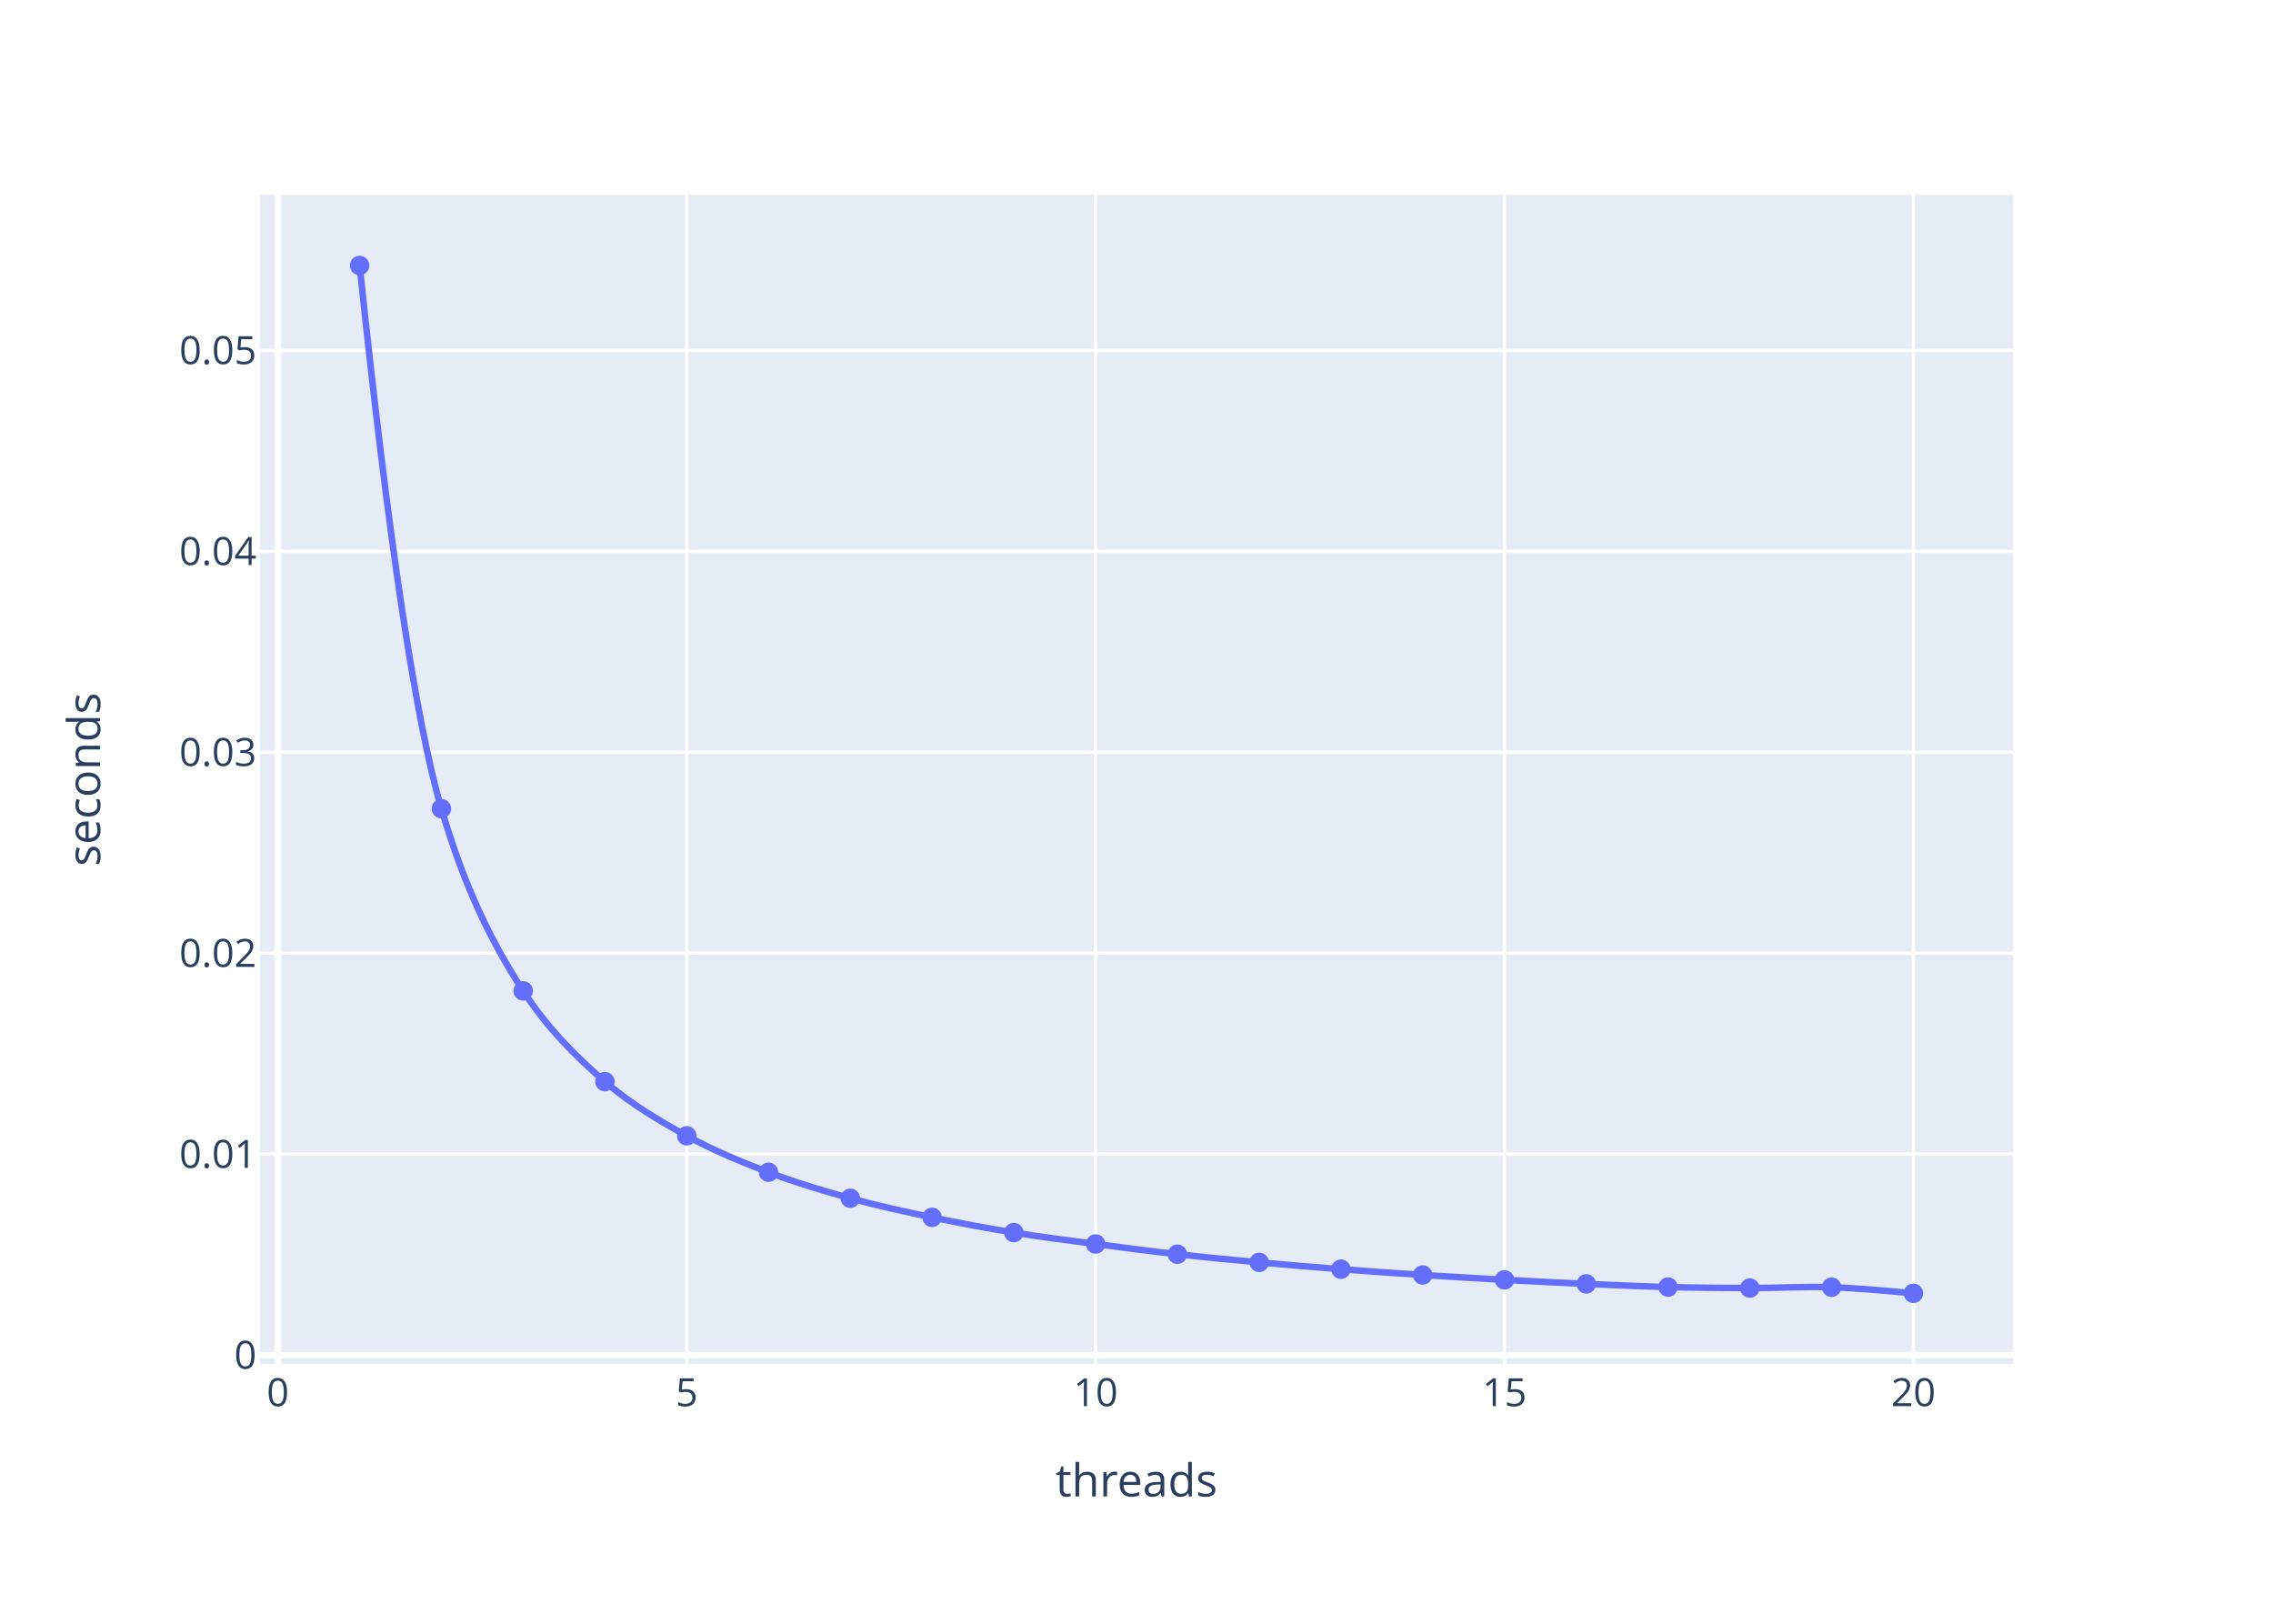
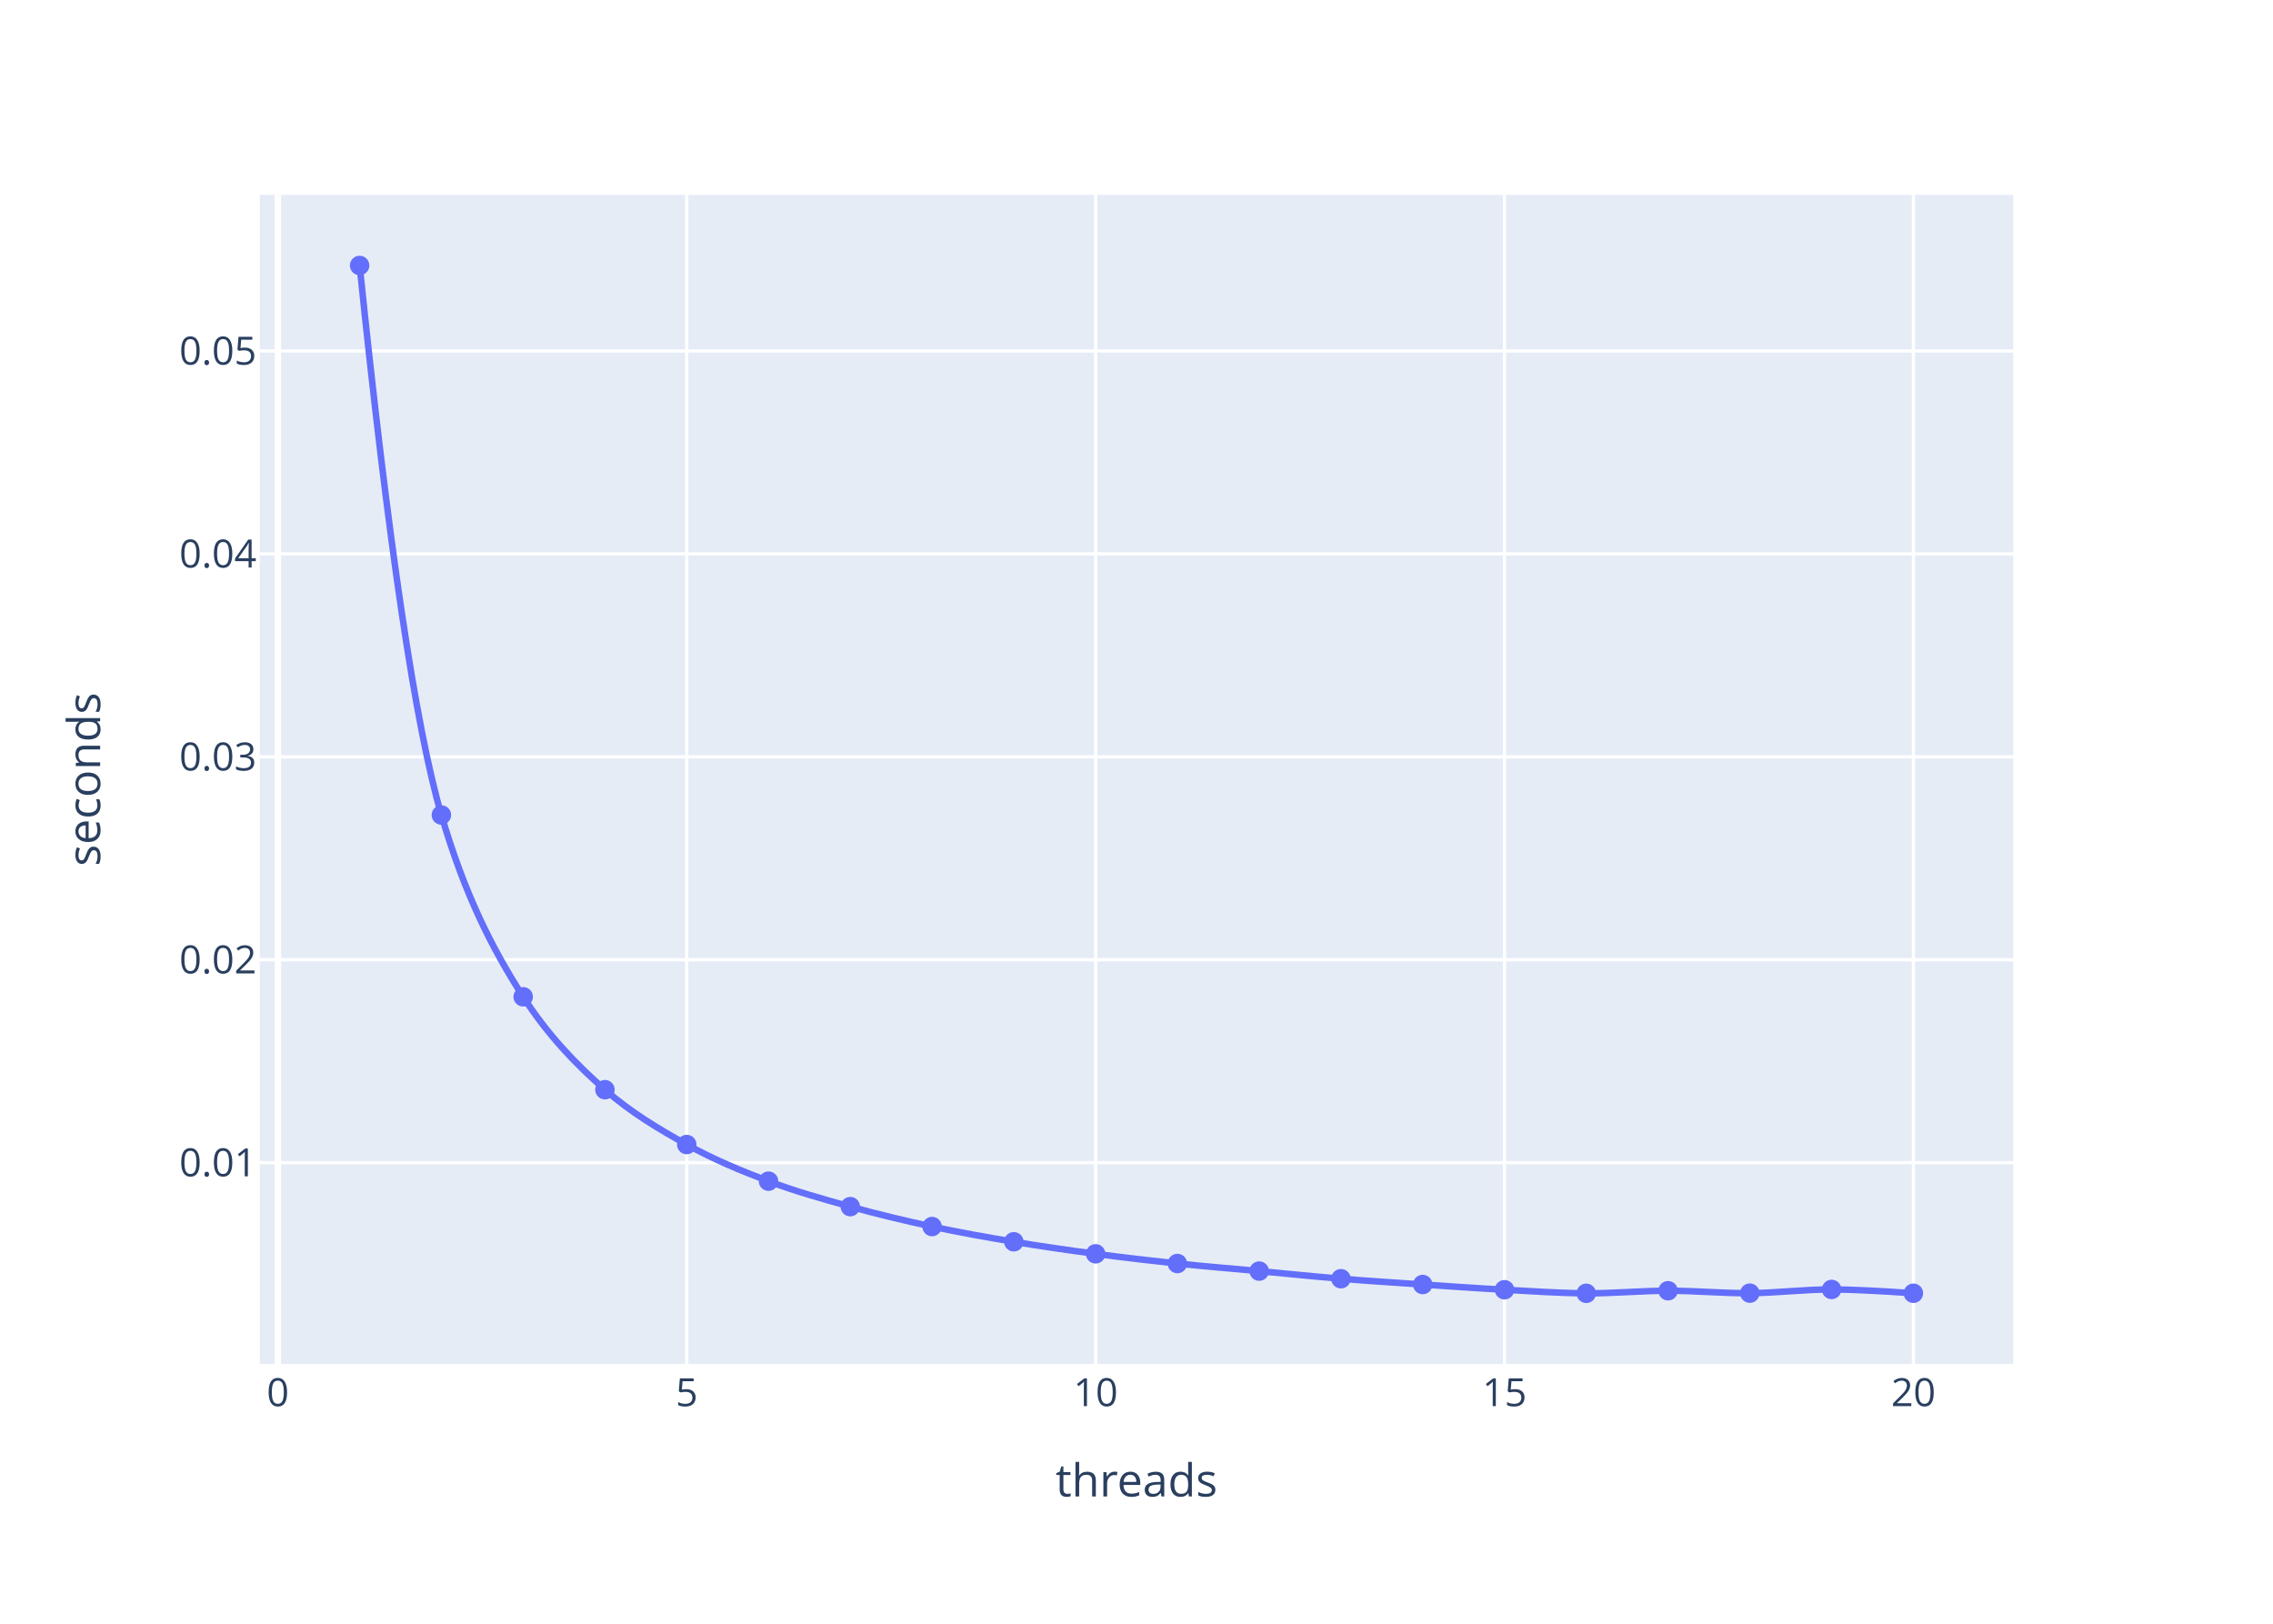
<svg xmlns="http://www.w3.org/2000/svg" class="main-svg" width="700" height="500" style="" viewBox="0 0 700 500">
  <rect x="0" y="0" width="700" height="500" style="fill: rgb(255, 255, 255); fill-opacity: 1;" />
-   <defs id="defs-502be7">
+   <defs id="defs-2e7aa2">
    <g class="clips">
-       <clipPath id="clip502be7xyplot" class="plotclip">
+       <clipPath id="clip2e7aa2xyplot" class="plotclip">
        <rect width="540" height="360" />
      </clipPath>
-       <clipPath class="axesclip" id="clip502be7x">
+       <clipPath class="axesclip" id="clip2e7aa2x">
        <rect x="80" y="0" width="540" height="500" />
      </clipPath>
-       <clipPath class="axesclip" id="clip502be7y">
+       <clipPath class="axesclip" id="clip2e7aa2y">
        <rect x="0" y="60" width="700" height="360" />
      </clipPath>
-       <clipPath class="axesclip" id="clip502be7xy">
+       <clipPath class="axesclip" id="clip2e7aa2xy">
        <rect x="80" y="60" width="540" height="360" />
      </clipPath>
    </g>
    <g class="gradients" />
    <g class="patterns" />
  </defs>
  <g class="bglayer">
    <rect class="bg" x="80" y="60" width="540" height="360" style="fill: rgb(229, 236, 246); fill-opacity: 1; stroke-width: 0;" />
  </g>
  <g class="layer-below">
    <g class="imagelayer" />
    <g class="shapelayer" />
  </g>
  <g class="cartesianlayer">
    <g class="subplot xy">
      <g class="layer-subplot">
        <g class="shapelayer" />
        <g class="imagelayer" />
      </g>
      <g class="gridlayer">
        <g class="x">
          <path class="xgrid crisp" transform="translate(211.49,0)" d="M0,60v360" style="stroke: rgb(255, 255, 255); stroke-opacity: 1; stroke-width: 1px;" />
          <path class="xgrid crisp" transform="translate(337.41,0)" d="M0,60v360" style="stroke: rgb(255, 255, 255); stroke-opacity: 1; stroke-width: 1px;" />
          <path class="xgrid crisp" transform="translate(463.33,0)" d="M0,60v360" style="stroke: rgb(255, 255, 255); stroke-opacity: 1; stroke-width: 1px;" />
          <path class="xgrid crisp" transform="translate(589.25,0)" d="M0,60v360" style="stroke: rgb(255, 255, 255); stroke-opacity: 1; stroke-width: 1px;" />
        </g>
        <g class="y">
-           <path class="ygrid crisp" transform="translate(0,355.41)" d="M80,0h540" style="stroke: rgb(255, 255, 255); stroke-opacity: 1; stroke-width: 1px;" />
-           <path class="ygrid crisp" transform="translate(0,293.53)" d="M80,0h540" style="stroke: rgb(255, 255, 255); stroke-opacity: 1; stroke-width: 1px;" />
-           <path class="ygrid crisp" transform="translate(0,231.66)" d="M80,0h540" style="stroke: rgb(255, 255, 255); stroke-opacity: 1; stroke-width: 1px;" />
-           <path class="ygrid crisp" transform="translate(0,169.78)" d="M80,0h540" style="stroke: rgb(255, 255, 255); stroke-opacity: 1; stroke-width: 1px;" />
-           <path class="ygrid crisp" transform="translate(0,107.91)" d="M80,0h540" style="stroke: rgb(255, 255, 255); stroke-opacity: 1; stroke-width: 1px;" />
+           <path class="ygrid crisp" transform="translate(0,358.02)" d="M80,0h540" style="stroke: rgb(255, 255, 255); stroke-opacity: 1; stroke-width: 1px;" />
+           <path class="ygrid crisp" transform="translate(0,295.54)" d="M80,0h540" style="stroke: rgb(255, 255, 255); stroke-opacity: 1; stroke-width: 1px;" />
+           <path class="ygrid crisp" transform="translate(0,233.05)" d="M80,0h540" style="stroke: rgb(255, 255, 255); stroke-opacity: 1; stroke-width: 1px;" />
+           <path class="ygrid crisp" transform="translate(0,170.56)" d="M80,0h540" style="stroke: rgb(255, 255, 255); stroke-opacity: 1; stroke-width: 1px;" />
+           <path class="ygrid crisp" transform="translate(0,108.07)" d="M80,0h540" style="stroke: rgb(255, 255, 255); stroke-opacity: 1; stroke-width: 1px;" />
        </g>
      </g>
      <g class="zerolinelayer">
        <path class="xzl zl crisp" transform="translate(85.57,0)" d="M0,60v360" style="stroke: rgb(255, 255, 255); stroke-opacity: 1; stroke-width: 2px;" />
-         <path class="yzl zl crisp" transform="translate(0,417.28)" d="M80,0h540" style="stroke: rgb(255, 255, 255); stroke-opacity: 1; stroke-width: 2px;" />
      </g>
      <path class="xlines-below" />
      <path class="ylines-below" />
      <g class="overlines-below" />
      <g class="xaxislayer-below" />
      <g class="yaxislayer-below" />
      <g class="overaxes-below" />
-       <g class="plot" transform="translate(80,60)" clip-path="url(#clip502be7xyplot)">
+       <g class="plot" transform="translate(80,60)" clip-path="url(#clip2e7aa2xyplot)">
        <g class="scatterlayer mlayer">
-           <g class="trace scatter trace8219d1" style="stroke-miterlimit: 2; opacity: 1;">
+           <g class="trace scatter trace3a2c9e" style="stroke-miterlimit: 2; opacity: 1;">
            <g class="fills" />
            <g class="errorbars" />
            <g class="lines">
-               <path class="js-line" d="M30.75,21.75Q44.09,148.7 55.93,189.02C63.07,213.33 71.41,230.23 81.12,245.12C88.71,256.77 97.39,265.39 106.3,273.07C114.28,279.95 122.89,285.03 131.49,289.75C139.7,294.26 148.18,297.74 156.67,300.97C164.98,304.13 173.42,306.66 181.86,308.98C190.21,311.28 198.63,313.1 207.04,314.86C215.41,316.62 223.81,318.18 232.22,319.55C240.6,320.91 249.01,321.95 257.41,323.06C265.8,324.17 274.19,325.27 282.59,326.21C290.98,327.15 299.38,327.95 307.78,328.72C316.17,329.49 324.56,330.18 332.96,330.83C341.35,331.48 349.74,332.05 358.14,332.6C366.53,333.14 374.93,333.64 383.33,334.1C391.72,334.56 400.11,334.98 408.51,335.35C416.9,335.72 425.3,336.11 433.7,336.32C442.09,336.53 450.49,336.62 458.88,336.63C467.28,336.64 475.68,336.11 484.07,336.38Q492.47,336.65 509.25,338.25" style="vector-effect: non-scaling-stroke; fill: none; stroke: rgb(99, 110, 250); stroke-opacity: 1; stroke-width: 2px; opacity: 1;" />
+               <path class="js-line" d="M30.75,21.75Q44.02,150.36 55.93,190.97C63.06,215.29 71.46,231.95 81.12,246.94C88.73,258.75 97.37,267.72 106.3,275.55C114.27,282.54 122.89,287.67 131.49,292.44C139.7,296.99 148.18,300.51 156.67,303.72C164.97,306.86 173.43,309.22 181.86,311.56C190.22,313.88 198.62,315.88 207.04,317.69C215.41,319.49 223.81,320.98 232.22,322.38C240.6,323.78 249.01,324.97 257.41,326.09C265.8,327.21 274.19,328.19 282.59,329.08C290.98,329.97 299.38,330.63 307.78,331.41C316.17,332.19 324.56,333.07 332.96,333.76C341.35,334.45 349.74,334.97 358.14,335.54C366.53,336.1 374.93,336.7 383.33,337.15C391.72,337.6 400.11,338.2 408.51,338.25C416.9,338.3 425.3,337.47 433.7,337.46C442.09,337.45 450.49,338.27 458.88,338.2C467.28,338.13 475.67,337.05 484.07,337.06Q492.46,337.07 509.25,338.23" style="vector-effect: non-scaling-stroke; fill: none; stroke: rgb(99, 110, 250); stroke-opacity: 1; stroke-width: 2px; opacity: 1;" />
            </g>
            <g class="points">
              <path class="point" transform="translate(30.75,21.75)" d="M3,0A3,3 0 1,1 0,-3A3,3 0 0,1 3,0Z" style="opacity: 1; stroke-width: 0px; fill: rgb(99, 110, 250); fill-opacity: 1;" />
-               <path class="point" transform="translate(55.93,189.02)" d="M3,0A3,3 0 1,1 0,-3A3,3 0 0,1 3,0Z" style="opacity: 1; stroke-width: 0px; fill: rgb(99, 110, 250); fill-opacity: 1;" />
-               <path class="point" transform="translate(81.12,245.12)" d="M3,0A3,3 0 1,1 0,-3A3,3 0 0,1 3,0Z" style="opacity: 1; stroke-width: 0px; fill: rgb(99, 110, 250); fill-opacity: 1;" />
-               <path class="point" transform="translate(106.3,273.07)" d="M3,0A3,3 0 1,1 0,-3A3,3 0 0,1 3,0Z" style="opacity: 1; stroke-width: 0px; fill: rgb(99, 110, 250); fill-opacity: 1;" />
-               <path class="point" transform="translate(131.49,289.75)" d="M3,0A3,3 0 1,1 0,-3A3,3 0 0,1 3,0Z" style="opacity: 1; stroke-width: 0px; fill: rgb(99, 110, 250); fill-opacity: 1;" />
-               <path class="point" transform="translate(156.67,300.97)" d="M3,0A3,3 0 1,1 0,-3A3,3 0 0,1 3,0Z" style="opacity: 1; stroke-width: 0px; fill: rgb(99, 110, 250); fill-opacity: 1;" />
-               <path class="point" transform="translate(181.86,308.98)" d="M3,0A3,3 0 1,1 0,-3A3,3 0 0,1 3,0Z" style="opacity: 1; stroke-width: 0px; fill: rgb(99, 110, 250); fill-opacity: 1;" />
-               <path class="point" transform="translate(207.04,314.86)" d="M3,0A3,3 0 1,1 0,-3A3,3 0 0,1 3,0Z" style="opacity: 1; stroke-width: 0px; fill: rgb(99, 110, 250); fill-opacity: 1;" />
-               <path class="point" transform="translate(232.22,319.55)" d="M3,0A3,3 0 1,1 0,-3A3,3 0 0,1 3,0Z" style="opacity: 1; stroke-width: 0px; fill: rgb(99, 110, 250); fill-opacity: 1;" />
-               <path class="point" transform="translate(257.41,323.06)" d="M3,0A3,3 0 1,1 0,-3A3,3 0 0,1 3,0Z" style="opacity: 1; stroke-width: 0px; fill: rgb(99, 110, 250); fill-opacity: 1;" />
-               <path class="point" transform="translate(282.59,326.21)" d="M3,0A3,3 0 1,1 0,-3A3,3 0 0,1 3,0Z" style="opacity: 1; stroke-width: 0px; fill: rgb(99, 110, 250); fill-opacity: 1;" />
-               <path class="point" transform="translate(307.78,328.72)" d="M3,0A3,3 0 1,1 0,-3A3,3 0 0,1 3,0Z" style="opacity: 1; stroke-width: 0px; fill: rgb(99, 110, 250); fill-opacity: 1;" />
-               <path class="point" transform="translate(332.96,330.83)" d="M3,0A3,3 0 1,1 0,-3A3,3 0 0,1 3,0Z" style="opacity: 1; stroke-width: 0px; fill: rgb(99, 110, 250); fill-opacity: 1;" />
-               <path class="point" transform="translate(358.14,332.6)" d="M3,0A3,3 0 1,1 0,-3A3,3 0 0,1 3,0Z" style="opacity: 1; stroke-width: 0px; fill: rgb(99, 110, 250); fill-opacity: 1;" />
-               <path class="point" transform="translate(383.33,334.1)" d="M3,0A3,3 0 1,1 0,-3A3,3 0 0,1 3,0Z" style="opacity: 1; stroke-width: 0px; fill: rgb(99, 110, 250); fill-opacity: 1;" />
-               <path class="point" transform="translate(408.51,335.35)" d="M3,0A3,3 0 1,1 0,-3A3,3 0 0,1 3,0Z" style="opacity: 1; stroke-width: 0px; fill: rgb(99, 110, 250); fill-opacity: 1;" />
-               <path class="point" transform="translate(433.7,336.32)" d="M3,0A3,3 0 1,1 0,-3A3,3 0 0,1 3,0Z" style="opacity: 1; stroke-width: 0px; fill: rgb(99, 110, 250); fill-opacity: 1;" />
-               <path class="point" transform="translate(458.88,336.63)" d="M3,0A3,3 0 1,1 0,-3A3,3 0 0,1 3,0Z" style="opacity: 1; stroke-width: 0px; fill: rgb(99, 110, 250); fill-opacity: 1;" />
-               <path class="point" transform="translate(484.07,336.38)" d="M3,0A3,3 0 1,1 0,-3A3,3 0 0,1 3,0Z" style="opacity: 1; stroke-width: 0px; fill: rgb(99, 110, 250); fill-opacity: 1;" />
-               <path class="point" transform="translate(509.25,338.25)" d="M3,0A3,3 0 1,1 0,-3A3,3 0 0,1 3,0Z" style="opacity: 1; stroke-width: 0px; fill: rgb(99, 110, 250); fill-opacity: 1;" />
+               <path class="point" transform="translate(55.93,190.97)" d="M3,0A3,3 0 1,1 0,-3A3,3 0 0,1 3,0Z" style="opacity: 1; stroke-width: 0px; fill: rgb(99, 110, 250); fill-opacity: 1;" />
+               <path class="point" transform="translate(81.12,246.94)" d="M3,0A3,3 0 1,1 0,-3A3,3 0 0,1 3,0Z" style="opacity: 1; stroke-width: 0px; fill: rgb(99, 110, 250); fill-opacity: 1;" />
+               <path class="point" transform="translate(106.3,275.55)" d="M3,0A3,3 0 1,1 0,-3A3,3 0 0,1 3,0Z" style="opacity: 1; stroke-width: 0px; fill: rgb(99, 110, 250); fill-opacity: 1;" />
+               <path class="point" transform="translate(131.49,292.44)" d="M3,0A3,3 0 1,1 0,-3A3,3 0 0,1 3,0Z" style="opacity: 1; stroke-width: 0px; fill: rgb(99, 110, 250); fill-opacity: 1;" />
+               <path class="point" transform="translate(156.67,303.72)" d="M3,0A3,3 0 1,1 0,-3A3,3 0 0,1 3,0Z" style="opacity: 1; stroke-width: 0px; fill: rgb(99, 110, 250); fill-opacity: 1;" />
+               <path class="point" transform="translate(181.86,311.56)" d="M3,0A3,3 0 1,1 0,-3A3,3 0 0,1 3,0Z" style="opacity: 1; stroke-width: 0px; fill: rgb(99, 110, 250); fill-opacity: 1;" />
+               <path class="point" transform="translate(207.04,317.69)" d="M3,0A3,3 0 1,1 0,-3A3,3 0 0,1 3,0Z" style="opacity: 1; stroke-width: 0px; fill: rgb(99, 110, 250); fill-opacity: 1;" />
+               <path class="point" transform="translate(232.22,322.38)" d="M3,0A3,3 0 1,1 0,-3A3,3 0 0,1 3,0Z" style="opacity: 1; stroke-width: 0px; fill: rgb(99, 110, 250); fill-opacity: 1;" />
+               <path class="point" transform="translate(257.41,326.09)" d="M3,0A3,3 0 1,1 0,-3A3,3 0 0,1 3,0Z" style="opacity: 1; stroke-width: 0px; fill: rgb(99, 110, 250); fill-opacity: 1;" />
+               <path class="point" transform="translate(282.59,329.08)" d="M3,0A3,3 0 1,1 0,-3A3,3 0 0,1 3,0Z" style="opacity: 1; stroke-width: 0px; fill: rgb(99, 110, 250); fill-opacity: 1;" />
+               <path class="point" transform="translate(307.78,331.41)" d="M3,0A3,3 0 1,1 0,-3A3,3 0 0,1 3,0Z" style="opacity: 1; stroke-width: 0px; fill: rgb(99, 110, 250); fill-opacity: 1;" />
+               <path class="point" transform="translate(332.96,333.76)" d="M3,0A3,3 0 1,1 0,-3A3,3 0 0,1 3,0Z" style="opacity: 1; stroke-width: 0px; fill: rgb(99, 110, 250); fill-opacity: 1;" />
+               <path class="point" transform="translate(358.14,335.54)" d="M3,0A3,3 0 1,1 0,-3A3,3 0 0,1 3,0Z" style="opacity: 1; stroke-width: 0px; fill: rgb(99, 110, 250); fill-opacity: 1;" />
+               <path class="point" transform="translate(383.33,337.15)" d="M3,0A3,3 0 1,1 0,-3A3,3 0 0,1 3,0Z" style="opacity: 1; stroke-width: 0px; fill: rgb(99, 110, 250); fill-opacity: 1;" />
+               <path class="point" transform="translate(408.51,338.25)" d="M3,0A3,3 0 1,1 0,-3A3,3 0 0,1 3,0Z" style="opacity: 1; stroke-width: 0px; fill: rgb(99, 110, 250); fill-opacity: 1;" />
+               <path class="point" transform="translate(433.7,337.46)" d="M3,0A3,3 0 1,1 0,-3A3,3 0 0,1 3,0Z" style="opacity: 1; stroke-width: 0px; fill: rgb(99, 110, 250); fill-opacity: 1;" />
+               <path class="point" transform="translate(458.88,338.2)" d="M3,0A3,3 0 1,1 0,-3A3,3 0 0,1 3,0Z" style="opacity: 1; stroke-width: 0px; fill: rgb(99, 110, 250); fill-opacity: 1;" />
+               <path class="point" transform="translate(484.07,337.06)" d="M3,0A3,3 0 1,1 0,-3A3,3 0 0,1 3,0Z" style="opacity: 1; stroke-width: 0px; fill: rgb(99, 110, 250); fill-opacity: 1;" />
+               <path class="point" transform="translate(509.25,338.23)" d="M3,0A3,3 0 1,1 0,-3A3,3 0 0,1 3,0Z" style="opacity: 1; stroke-width: 0px; fill: rgb(99, 110, 250); fill-opacity: 1;" />
            </g>
            <g class="text" />
          </g>
        </g>
      </g>
      <g class="overplot" />
      <path class="xlines-above crisp" d="M0,0" style="fill: none;" />
      <path class="ylines-above crisp" d="M0,0" style="fill: none;" />
      <g class="overlines-above" />
      <g class="xaxislayer-above">
        <g class="xtick">
          <text text-anchor="middle" x="0" y="433" transform="translate(85.57,0)" style="font-family: 'Open Sans', verdana, arial, sans-serif; font-size: 12px; fill: rgb(42, 63, 95); fill-opacity: 1; white-space: pre; opacity: 1;">0</text>
        </g>
        <g class="xtick">
          <text text-anchor="middle" x="0" y="433" style="font-family: 'Open Sans', verdana, arial, sans-serif; font-size: 12px; fill: rgb(42, 63, 95); fill-opacity: 1; white-space: pre; opacity: 1;" transform="translate(211.49,0)">5</text>
        </g>
        <g class="xtick">
          <text text-anchor="middle" x="0" y="433" style="font-family: 'Open Sans', verdana, arial, sans-serif; font-size: 12px; fill: rgb(42, 63, 95); fill-opacity: 1; white-space: pre; opacity: 1;" transform="translate(337.41,0)">10</text>
        </g>
        <g class="xtick">
          <text text-anchor="middle" x="0" y="433" style="font-family: 'Open Sans', verdana, arial, sans-serif; font-size: 12px; fill: rgb(42, 63, 95); fill-opacity: 1; white-space: pre; opacity: 1;" transform="translate(463.33,0)">15</text>
        </g>
        <g class="xtick">
          <text text-anchor="middle" x="0" y="433" style="font-family: 'Open Sans', verdana, arial, sans-serif; font-size: 12px; fill: rgb(42, 63, 95); fill-opacity: 1; white-space: pre; opacity: 1;" transform="translate(589.25,0)">20</text>
        </g>
      </g>
      <g class="yaxislayer-above">
        <g class="ytick">
-           <text text-anchor="end" x="79" y="4.2" transform="translate(0,417.28)" style="font-family: 'Open Sans', verdana, arial, sans-serif; font-size: 12px; fill: rgb(42, 63, 95); fill-opacity: 1; white-space: pre; opacity: 1;">0</text>
+           <text text-anchor="end" x="79" y="4.2" transform="translate(0,358.02)" style="font-family: 'Open Sans', verdana, arial, sans-serif; font-size: 12px; fill: rgb(42, 63, 95); fill-opacity: 1; white-space: pre; opacity: 1;">0.01</text>
        </g>
        <g class="ytick">
-           <text text-anchor="end" x="79" y="4.2" style="font-family: 'Open Sans', verdana, arial, sans-serif; font-size: 12px; fill: rgb(42, 63, 95); fill-opacity: 1; white-space: pre; opacity: 1;" transform="translate(0,355.41)">0.01</text>
+           <text text-anchor="end" x="79" y="4.2" style="font-family: 'Open Sans', verdana, arial, sans-serif; font-size: 12px; fill: rgb(42, 63, 95); fill-opacity: 1; white-space: pre; opacity: 1;" transform="translate(0,295.54)">0.02</text>
        </g>
        <g class="ytick">
-           <text text-anchor="end" x="79" y="4.2" style="font-family: 'Open Sans', verdana, arial, sans-serif; font-size: 12px; fill: rgb(42, 63, 95); fill-opacity: 1; white-space: pre; opacity: 1;" transform="translate(0,293.53)">0.02</text>
+           <text text-anchor="end" x="79" y="4.2" style="font-family: 'Open Sans', verdana, arial, sans-serif; font-size: 12px; fill: rgb(42, 63, 95); fill-opacity: 1; white-space: pre; opacity: 1;" transform="translate(0,233.05)">0.03</text>
        </g>
        <g class="ytick">
-           <text text-anchor="end" x="79" y="4.2" style="font-family: 'Open Sans', verdana, arial, sans-serif; font-size: 12px; fill: rgb(42, 63, 95); fill-opacity: 1; white-space: pre; opacity: 1;" transform="translate(0,231.66)">0.03</text>
+           <text text-anchor="end" x="79" y="4.2" style="font-family: 'Open Sans', verdana, arial, sans-serif; font-size: 12px; fill: rgb(42, 63, 95); fill-opacity: 1; white-space: pre; opacity: 1;" transform="translate(0,170.56)">0.04</text>
        </g>
        <g class="ytick">
-           <text text-anchor="end" x="79" y="4.2" style="font-family: 'Open Sans', verdana, arial, sans-serif; font-size: 12px; fill: rgb(42, 63, 95); fill-opacity: 1; white-space: pre; opacity: 1;" transform="translate(0,169.78)">0.04</text>
-         </g>
-         <g class="ytick">
-           <text text-anchor="end" x="79" y="4.2" style="font-family: 'Open Sans', verdana, arial, sans-serif; font-size: 12px; fill: rgb(42, 63, 95); fill-opacity: 1; white-space: pre; opacity: 1;" transform="translate(0,107.91)">0.05</text>
+           <text text-anchor="end" x="79" y="4.2" style="font-family: 'Open Sans', verdana, arial, sans-serif; font-size: 12px; fill: rgb(42, 63, 95); fill-opacity: 1; white-space: pre; opacity: 1;" transform="translate(0,108.07)">0.05</text>
        </g>
      </g>
      <g class="overaxes-above" />
    </g>
  </g>
  <g class="polarlayer" />
  <g class="smithlayer" />
  <g class="ternarylayer" />
  <g class="geolayer" />
  <g class="funnelarealayer" />
  <g class="pielayer" />
  <g class="iciclelayer" />
  <g class="treemaplayer" />
  <g class="sunburstlayer" />
  <g class="glimages" />
-   <defs id="topdefs-502be7">
+   <defs id="topdefs-2e7aa2">
    <g class="clips" />
  </defs>
  <g class="layer-above">
    <g class="imagelayer" />
    <g class="shapelayer" />
  </g>
  <g class="infolayer">
    <g class="g-gtitle" />
    <g class="g-xtitle">
      <text class="xtitle" x="350" y="460.8" text-anchor="middle" style="font-family: 'Open Sans', verdana, arial, sans-serif; font-size: 14px; fill: rgb(42, 63, 95); opacity: 1; font-weight: normal; white-space: pre;">threads</text>
    </g>
    <g class="g-ytitle">
      <text class="ytitle" transform="rotate(-90,30.84063,240)" x="30.841" y="240" text-anchor="middle" style="font-family: 'Open Sans', verdana, arial, sans-serif; font-size: 14px; fill: rgb(42, 63, 95); opacity: 1; font-weight: normal; white-space: pre;">seconds</text>
    </g>
  </g>
</svg>
